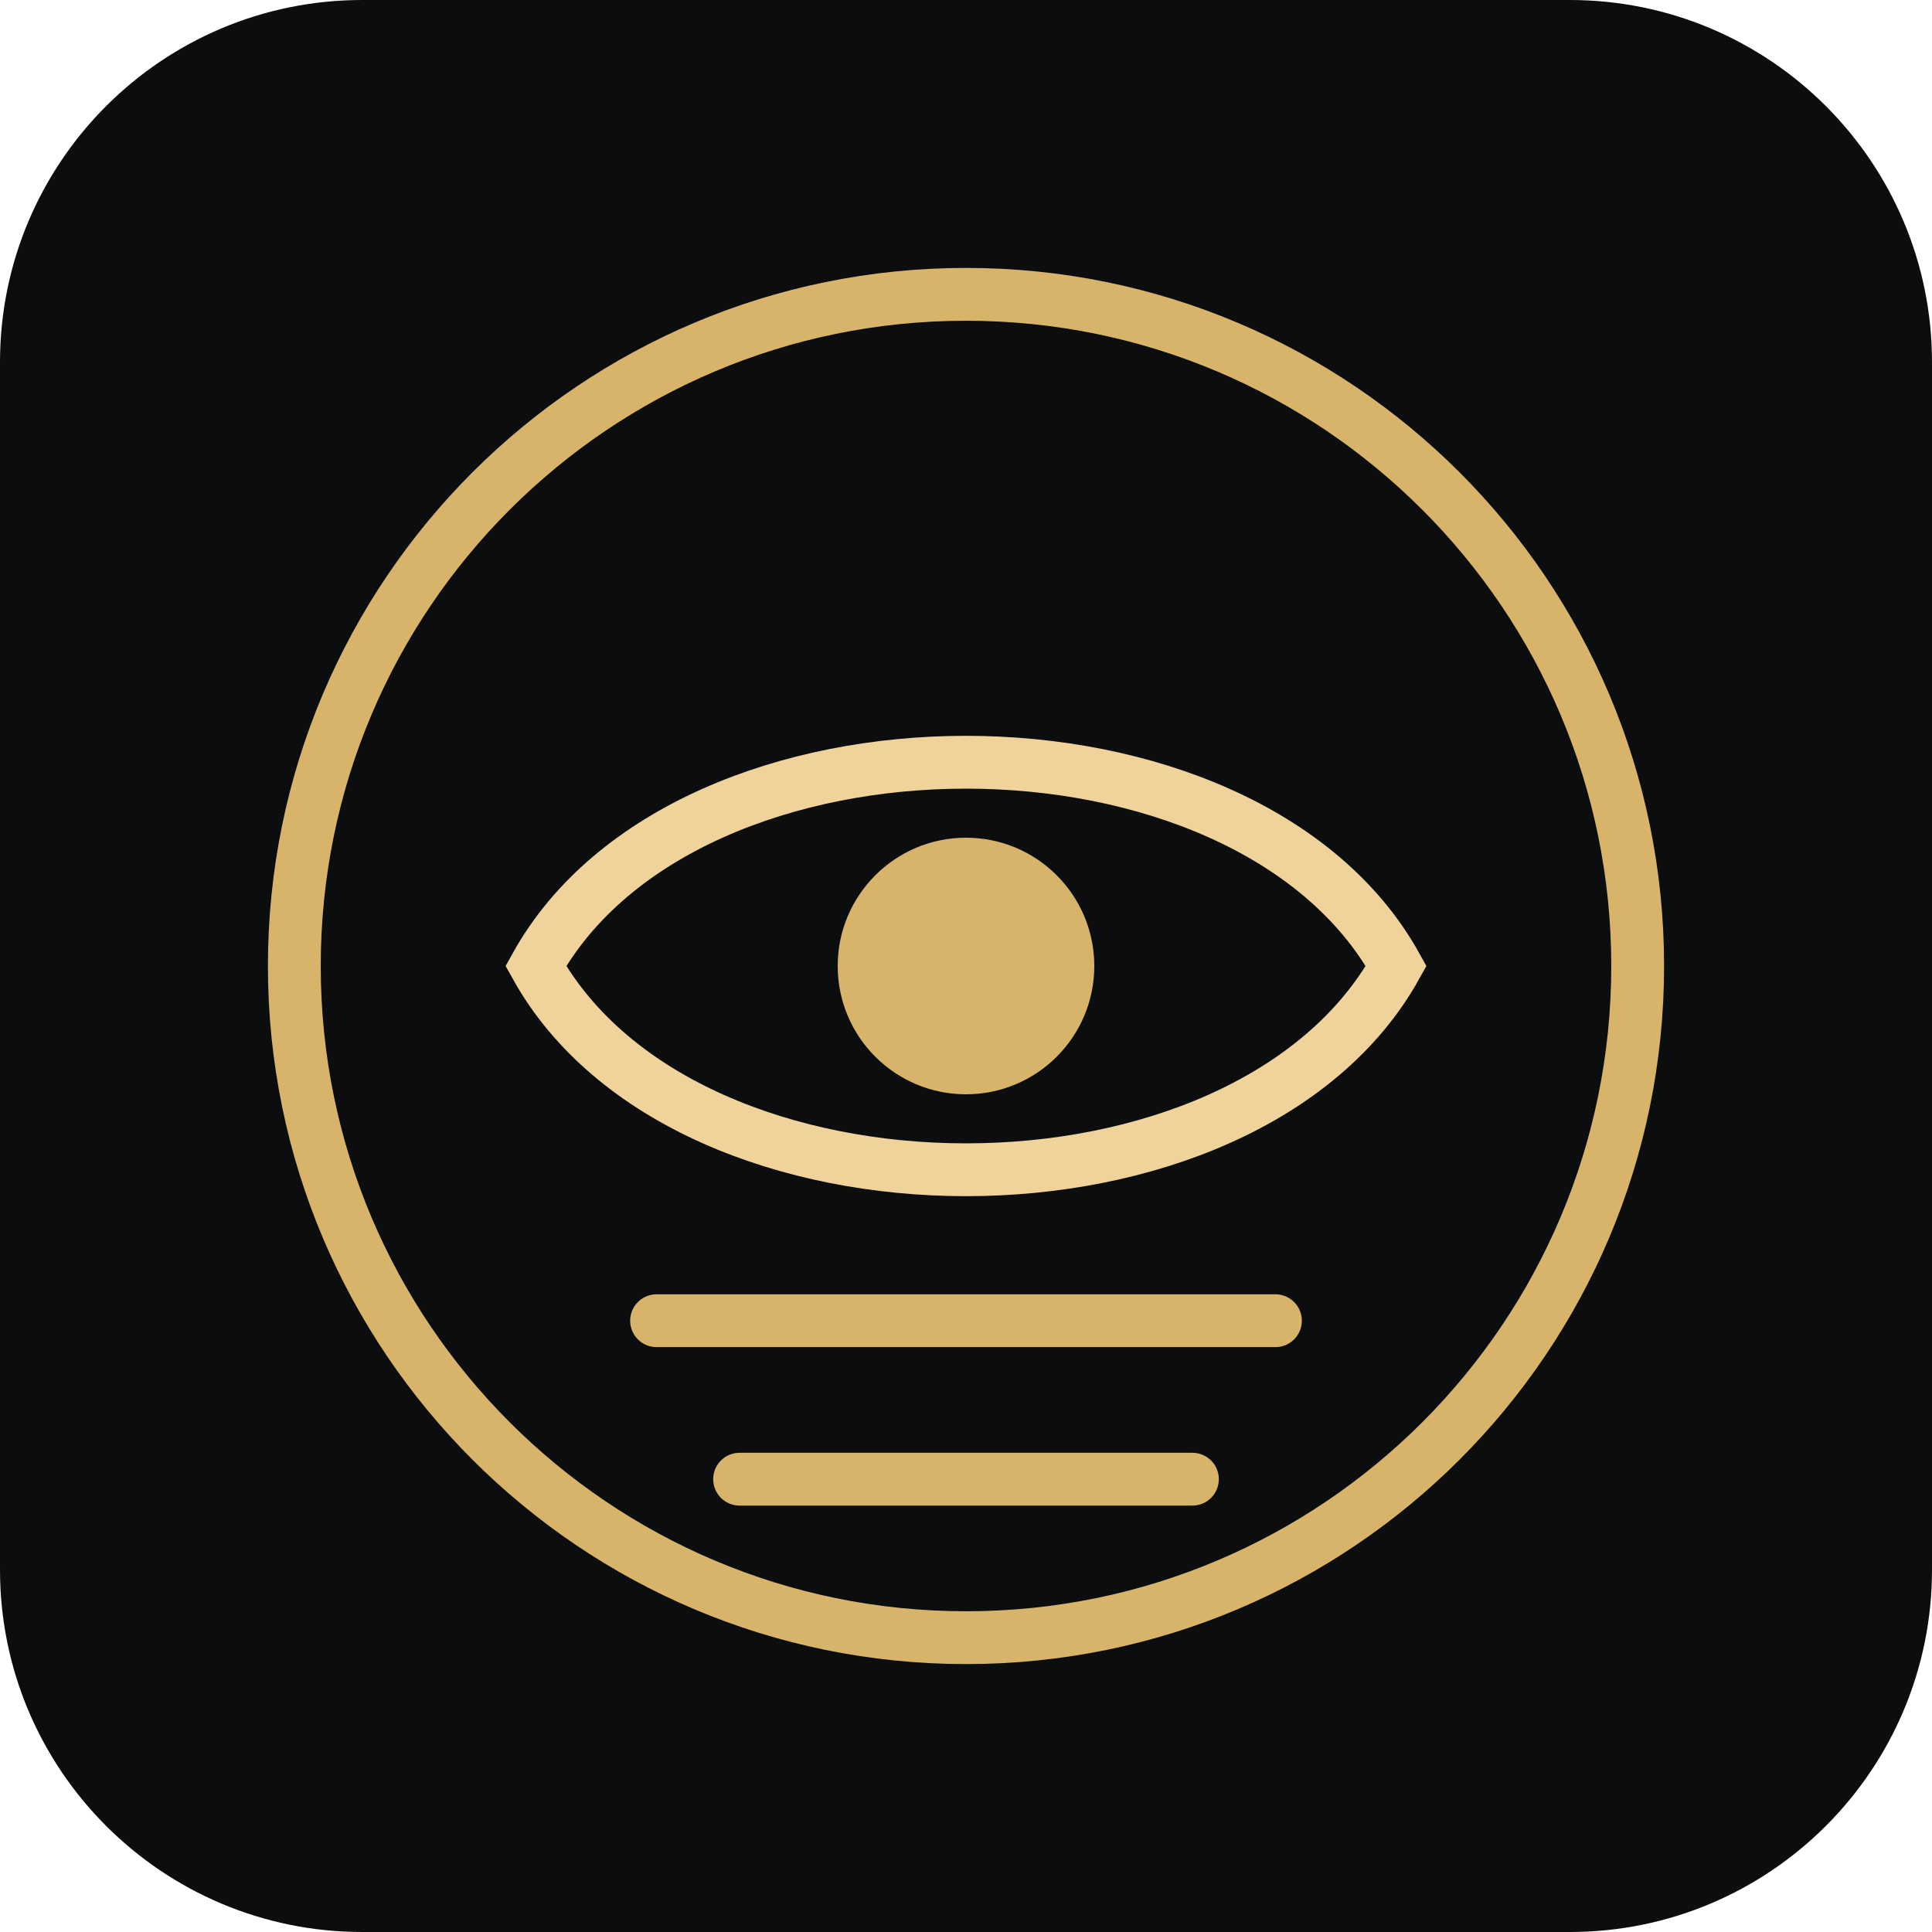
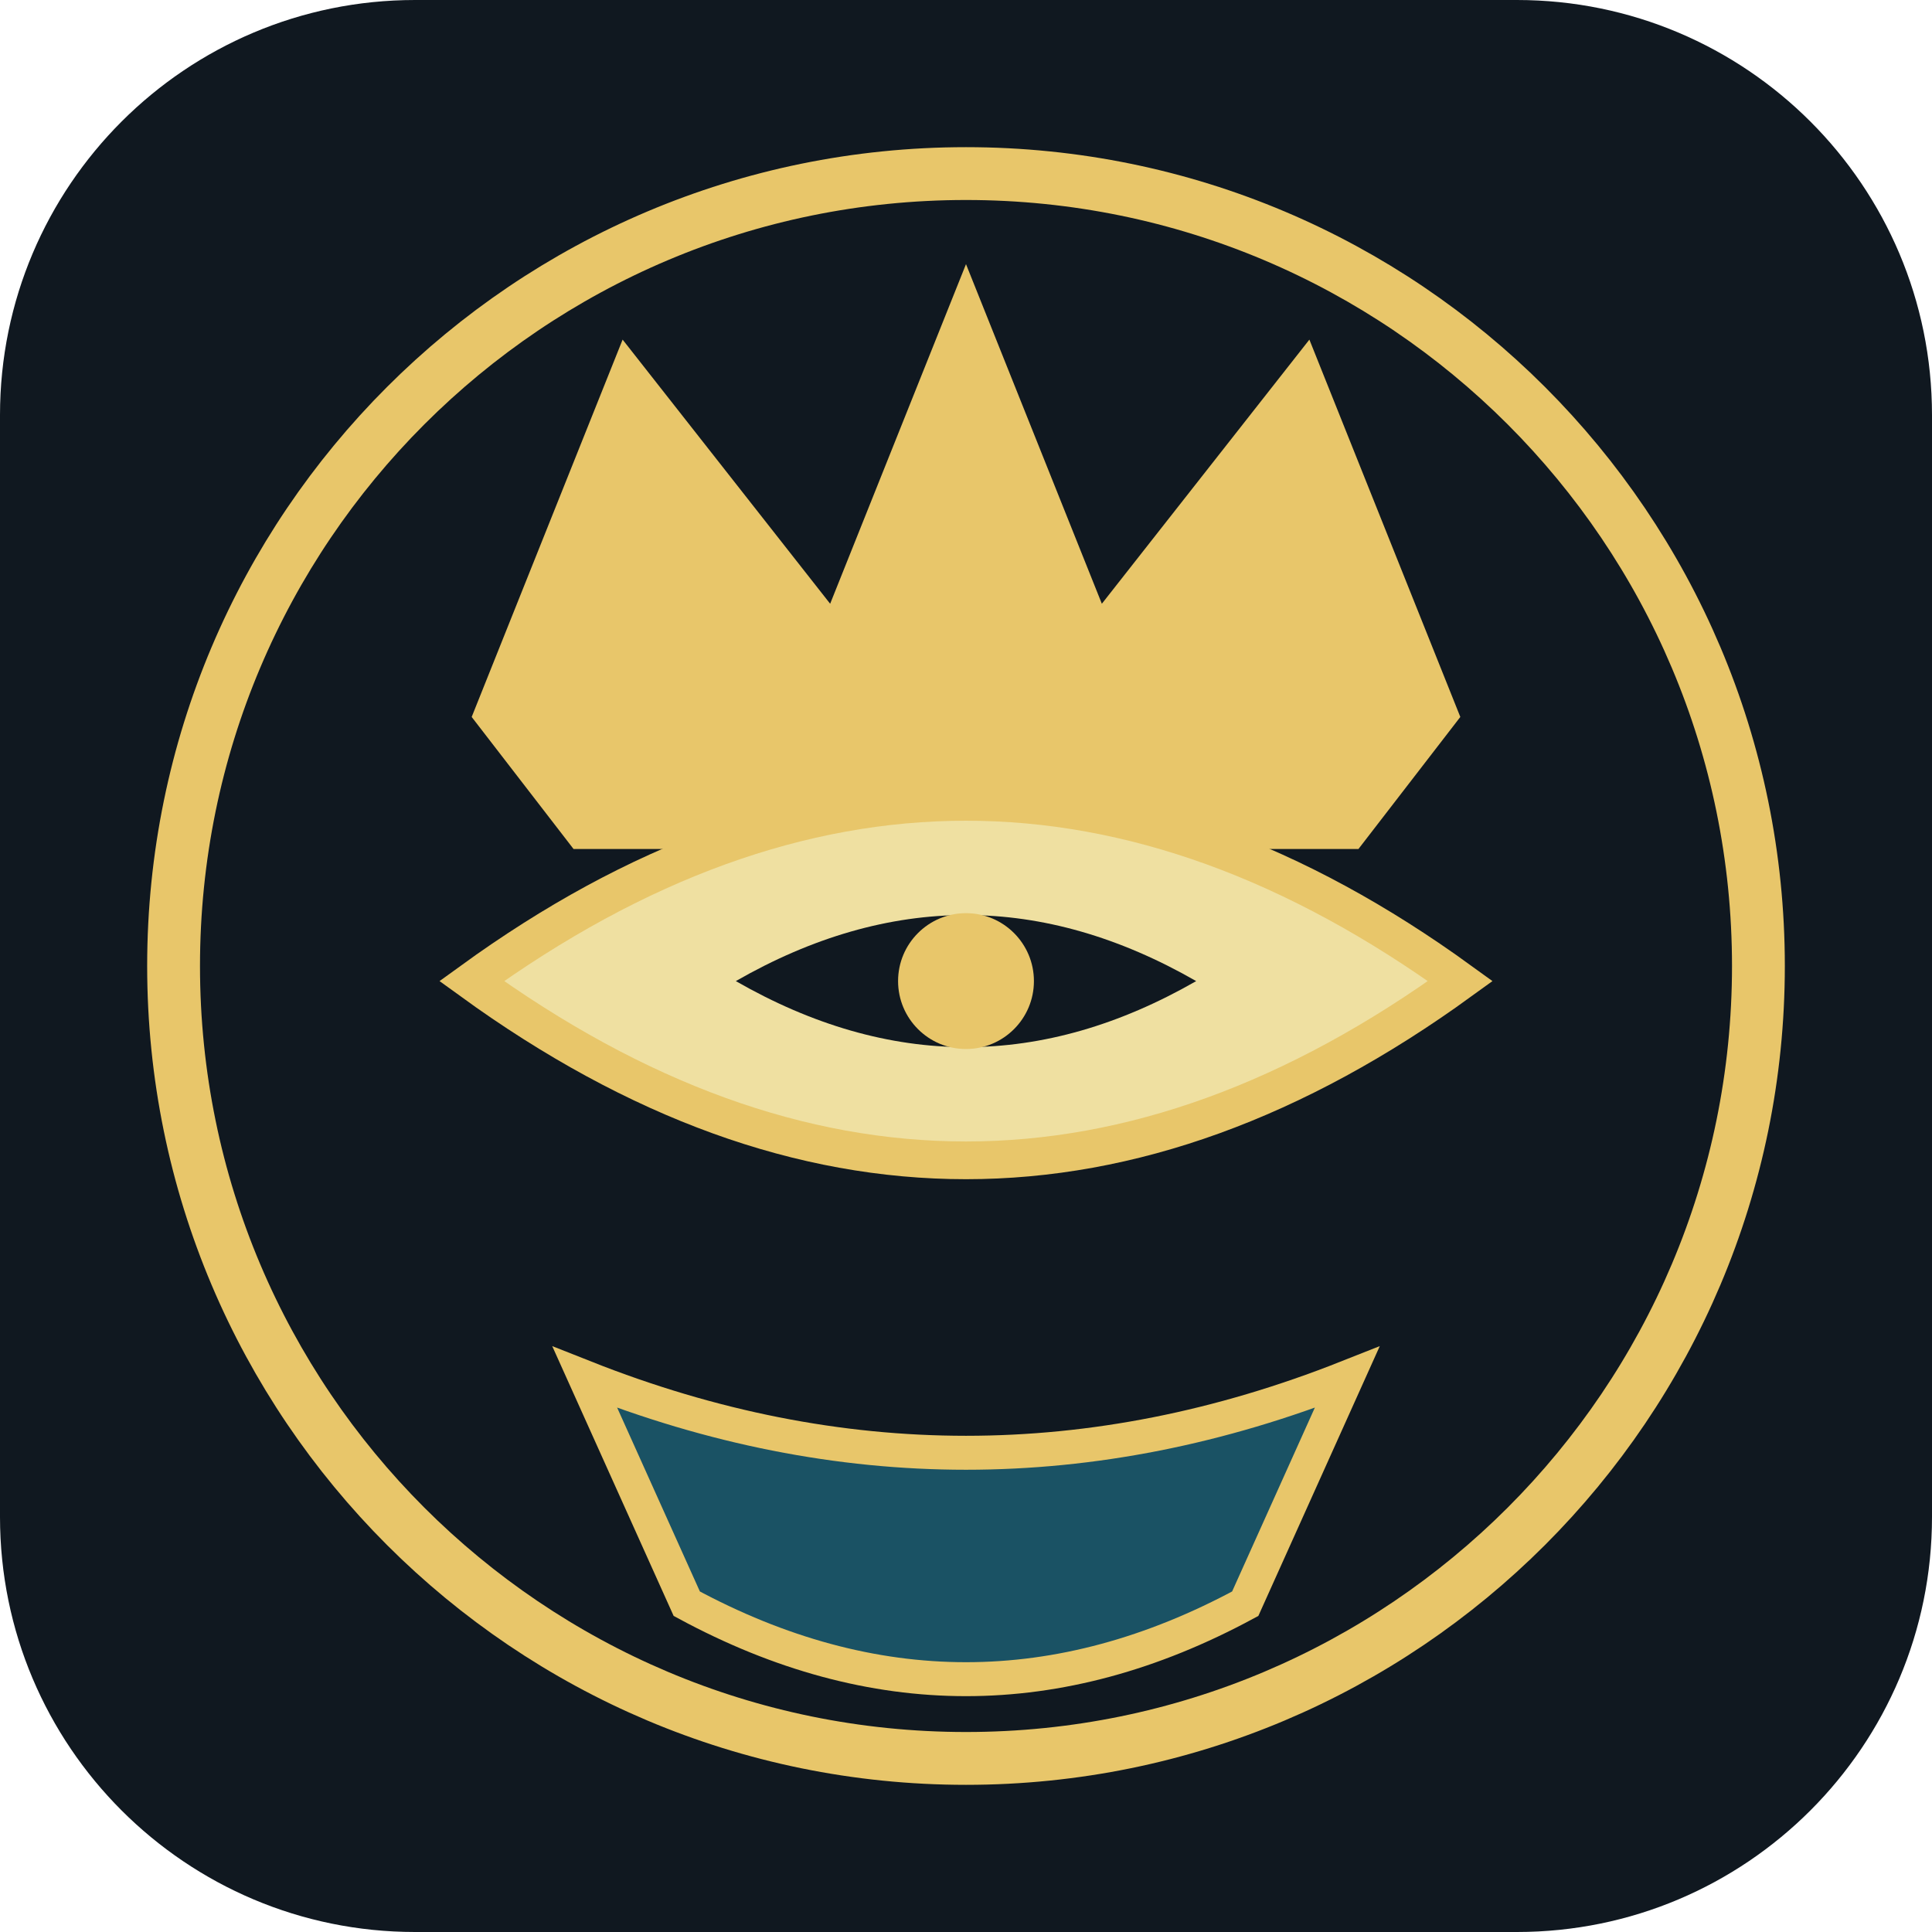
<svg xmlns="http://www.w3.org/2000/svg" viewBox="0 0 512 512">
-   <rect width="512" height="512" rx="96" fill="#0b0d0f" />
-   <circle cx="256" cy="256" r="178" fill="none" stroke="#d8b36a" stroke-width="14" />
-   <path d="M142 256c40-72 188-72 228 0-40 72-188 72-228 0Z" fill="none" stroke="#f0d39a" stroke-width="14" />
-   <circle cx="256" cy="256" r="34" fill="#d8b36a" />
-   <path d="M174 350h164M196 392h120" stroke="#d8b36a" stroke-width="14" stroke-linecap="round" />
+   <rect width="512" height="512" rx="110" fill="#101820" />
+   <circle cx="256" cy="256" r="210" fill="none" stroke="#e8c66a" stroke-width="14" />
+   <path d="M125 190 L165 90 L220 160 L256 70 L292 160 L347 90 L387 190 L360 225 L152 225Z" fill="#e8c66a" />
+   <path d="M125 260 Q256 165 387 260 Q256 355 125 260Z" fill="#efe0a1" stroke="#e8c66a" stroke-width="10" />
+   <path d="M195 260 Q256 225 317 260 Q256 295 195 260Z" fill="#101820" />
+   <circle cx="256" cy="260" r="18" fill="#e8c66a" />
+   <path d="M155 365 Q256 405 357 365 L330 425 Q256 465 182 425Z" fill="#1a5264" stroke="#e8c66a" stroke-width="9" />
</svg>
